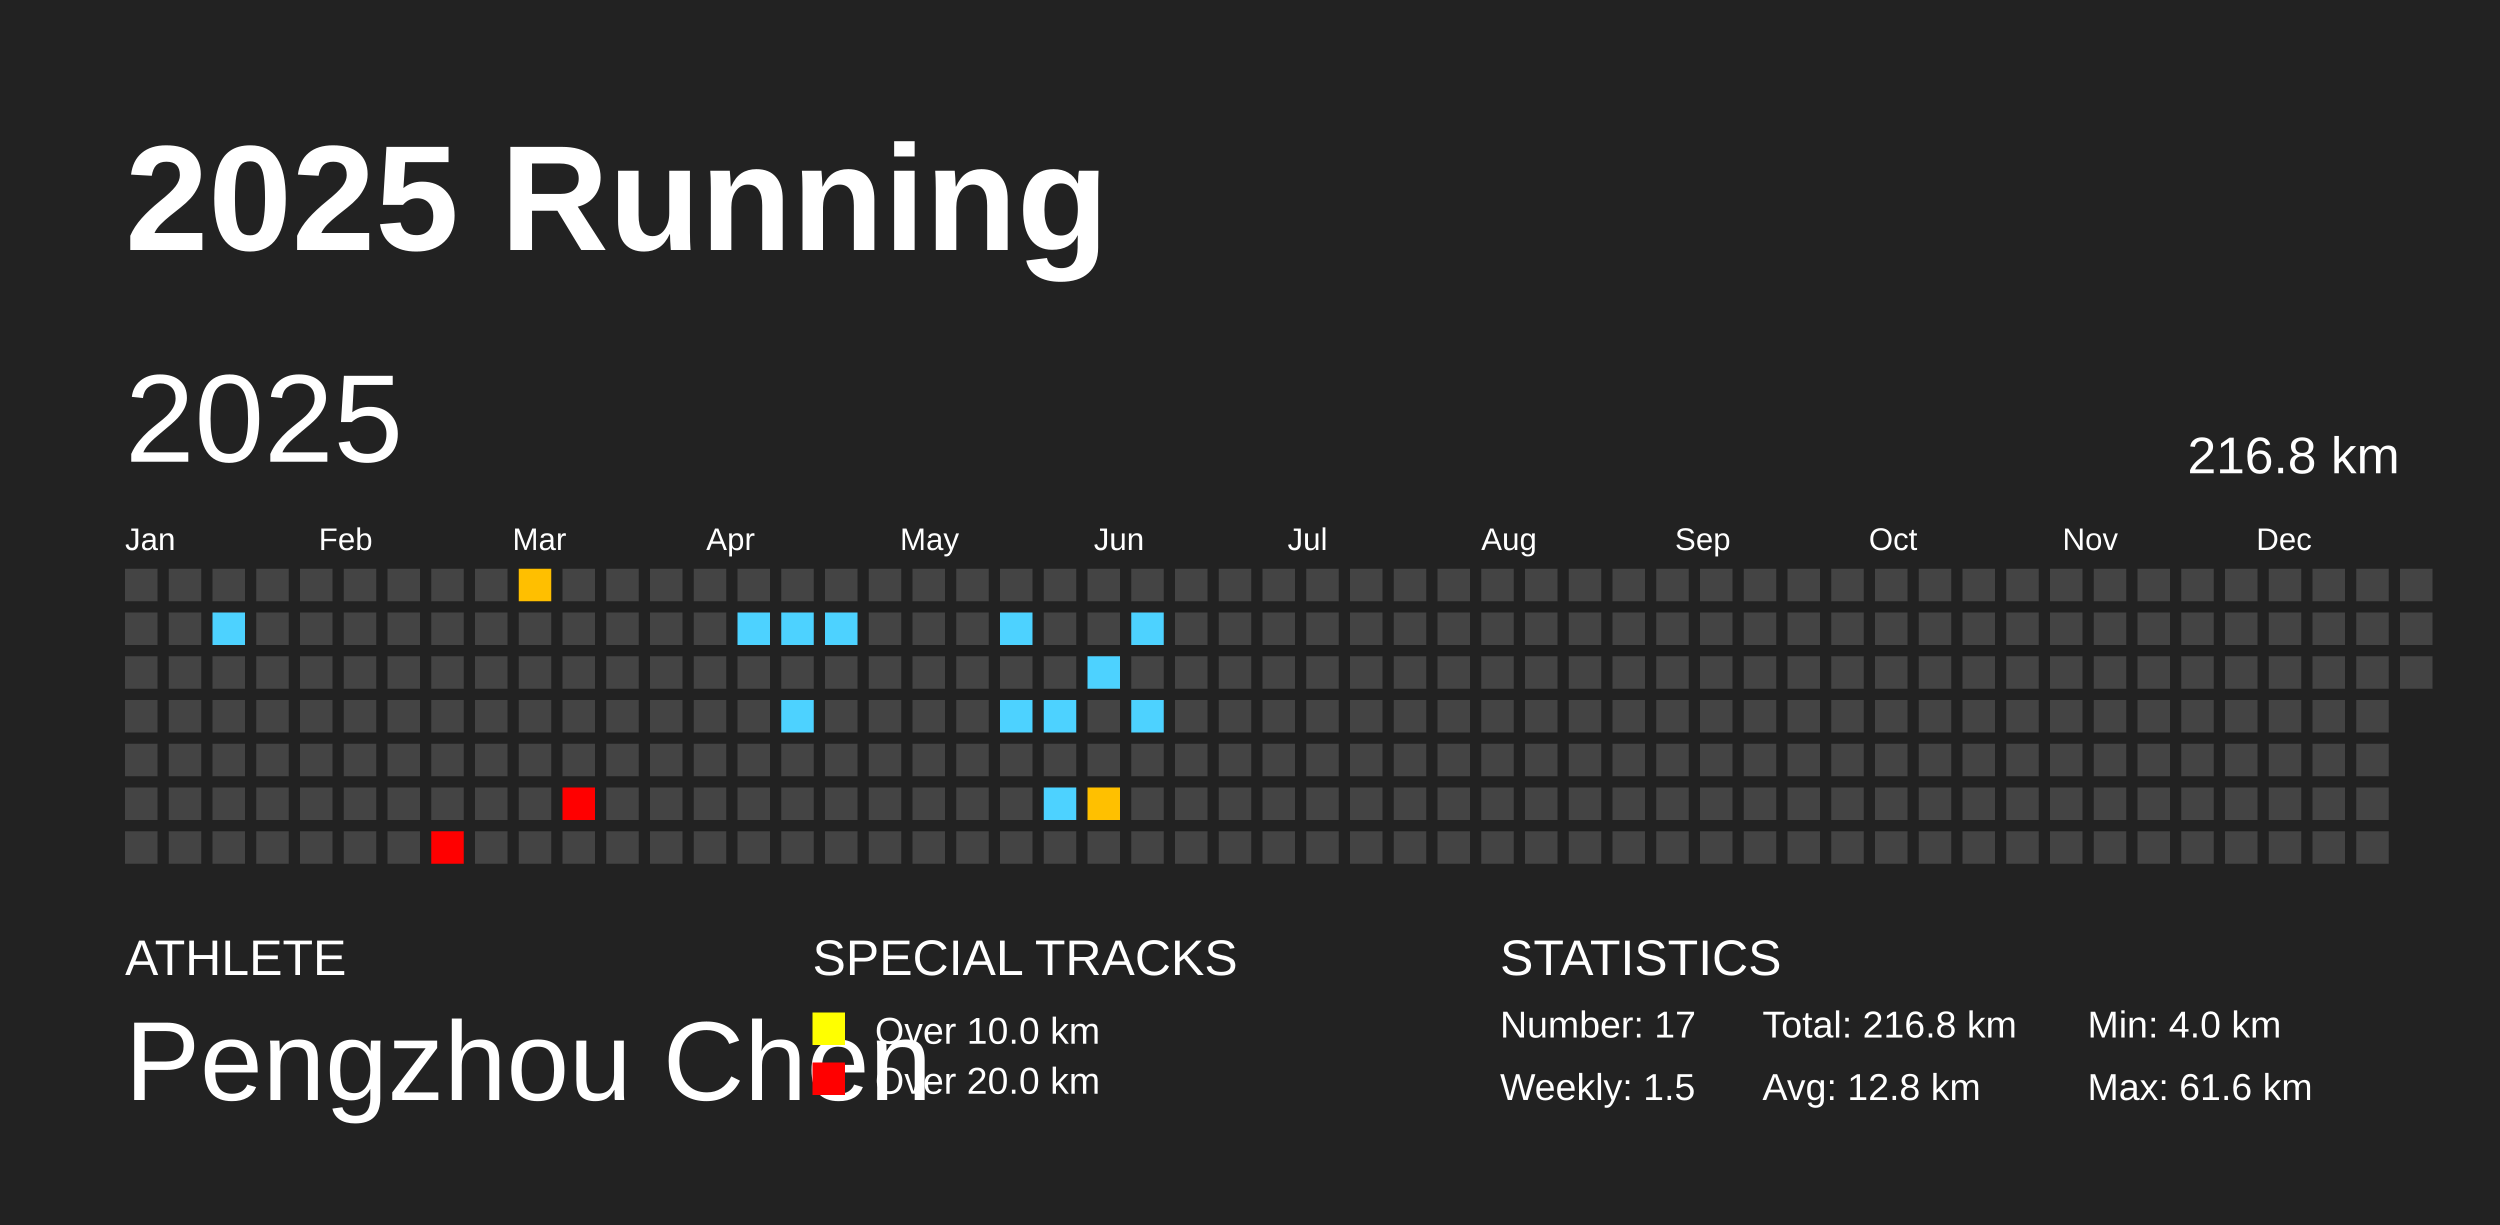
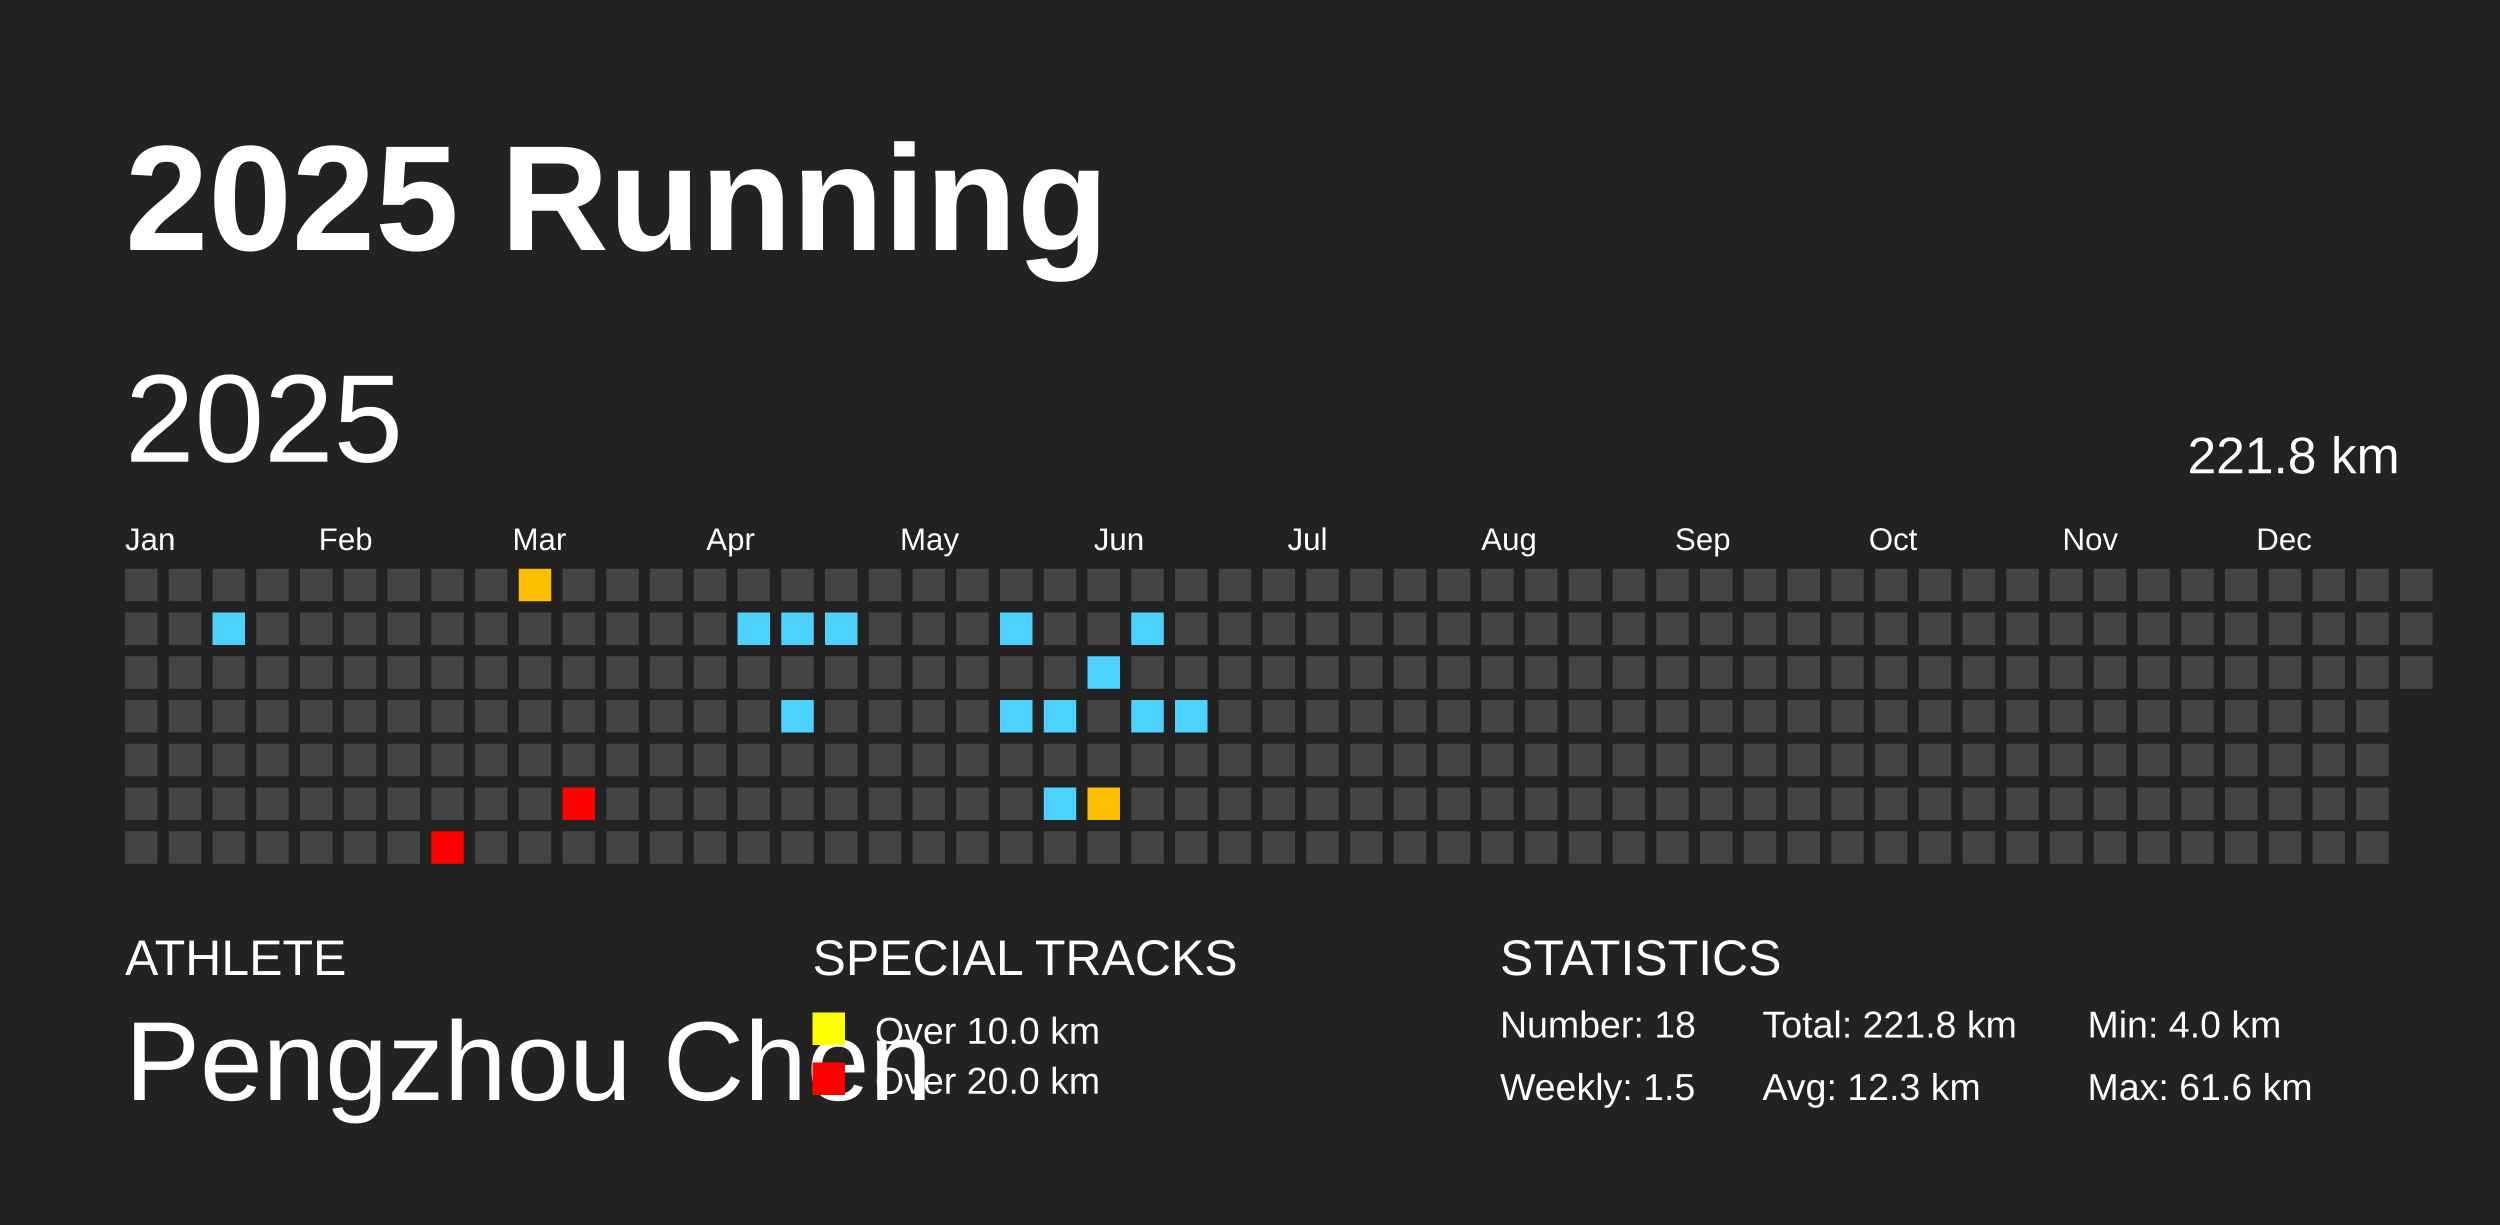
<svg xmlns="http://www.w3.org/2000/svg" baseProfile="full" height="98mm" version="1.1" viewBox="0,0,200,98" width="200mm">
  <defs />
  <rect fill="#222222" height="98" width="200" x="0" y="0" />
  <text fill="#FFFFFF" style="font-size:12px; font-family:Arial; font-weight:bold;" x="10" y="20">2025 Running</text>
  <text fill="#FFFFFF" style="font-size:4px; font-family:Arial" x="10" y="78">ATHLETE</text>
  <text fill="#FFFFFF" style="font-size:9px; font-family:Arial" x="10" y="88">Pengzhou Chen</text>
  <text fill="#FFFFFF" style="font-size:4px; font-family:Arial" x="65" y="78">SPECIAL TRACKS</text>
  <rect fill="yellow" height="2.6" width="2.6" x="65" y="81" />
  <text fill="#FFFFFF" style="font-size:3px; font-family:Arial" x="70" y="83.5">Over 10.0 km</text>
  <rect fill="red" height="2.6" width="2.6" x="65" y="85" />
  <text fill="#FFFFFF" style="font-size:3px; font-family:Arial" x="70" y="87.5">Over 20.0 km</text>
  <text fill="#FFFFFF" style="font-size:4px; font-family:Arial" x="120" y="78">STATISTICS</text>
-   <text fill="#FFFFFF" style="font-size:3px; font-family:Arial" x="120" y="83">Number: 17</text>
+   <text fill="#FFFFFF" style="font-size:3px; font-family:Arial" x="120" y="83">Number: 18</text>
  <text fill="#FFFFFF" style="font-size:3px; font-family:Arial" x="120" y="88">Weekly: 1.5</text>
-   <text fill="#FFFFFF" style="font-size:3px; font-family:Arial" x="141" y="83">Total: 216.8 km</text>
-   <text fill="#FFFFFF" style="font-size:3px; font-family:Arial" x="141" y="88">Avg: 12.8 km</text>
+   <text fill="#FFFFFF" style="font-size:3px; font-family:Arial" x="141" y="83">Total: 221.8 km</text>
+   <text fill="#FFFFFF" style="font-size:3px; font-family:Arial" x="141" y="88">Avg: 12.3 km</text>
  <text fill="#FFFFFF" style="font-size:3px; font-family:Arial" x="167" y="83">Min: 4.0 km</text>
  <text fill="#FFFFFF" style="font-size:3px; font-family:Arial" x="167" y="88">Max: 61.6 km</text>
  <text dominant-baseline="hanging" fill="#FFFFFF" style="font-size:10.0px; font-family:Arial;" x="10" y="30">2025</text>
-   <text dominant-baseline="hanging" fill="#FFFFFF" style="font-size:4.125px; font-family:Arial;" x="175" y="35">216.8 km</text>
+   <text dominant-baseline="hanging" fill="#FFFFFF" style="font-size:4.125px; font-family:Arial;" x="175" y="35">221.8 km</text>
  <text fill="#FFFFFF" style="font-size:2.5px; font-family:Arial" x="10.0" y="44">Jan</text>
  <text fill="#FFFFFF" style="font-size:2.5px; font-family:Arial" x="25.5" y="44">Feb</text>
  <text fill="#FFFFFF" style="font-size:2.5px; font-family:Arial" x="41.0" y="44">Mar</text>
  <text fill="#FFFFFF" style="font-size:2.5px; font-family:Arial" x="56.5" y="44">Apr</text>
  <text fill="#FFFFFF" style="font-size:2.5px; font-family:Arial" x="72.0" y="44">May</text>
  <text fill="#FFFFFF" style="font-size:2.5px; font-family:Arial" x="87.5" y="44">Jun</text>
  <text fill="#FFFFFF" style="font-size:2.5px; font-family:Arial" x="103.0" y="44">Jul</text>
  <text fill="#FFFFFF" style="font-size:2.5px; font-family:Arial" x="118.5" y="44">Aug</text>
  <text fill="#FFFFFF" style="font-size:2.5px; font-family:Arial" x="134.0" y="44">Sep</text>
  <text fill="#FFFFFF" style="font-size:2.5px; font-family:Arial" x="149.5" y="44">Oct</text>
  <text fill="#FFFFFF" style="font-size:2.5px; font-family:Arial" x="165.0" y="44">Nov</text>
  <text fill="#FFFFFF" style="font-size:2.5px; font-family:Arial" x="180.5" y="44">Dec</text>
  <rect fill="#444444" height="2.6" width="2.6" x="10.0" y="45.5" />
  <rect fill="#444444" height="2.6" width="2.6" x="10.0" y="49.0" />
  <rect fill="#444444" height="2.6" width="2.6" x="10.0" y="52.5" />
  <rect fill="#444444" height="2.6" width="2.6" x="10.0" y="56.0" />
  <rect fill="#444444" height="2.6" width="2.6" x="10.0" y="59.5" />
  <rect fill="#444444" height="2.6" width="2.6" x="10.0" y="63.0" />
  <rect fill="#444444" height="2.6" width="2.6" x="10.0" y="66.5" />
  <rect fill="#444444" height="2.6" width="2.6" x="13.5" y="45.5" />
  <rect fill="#444444" height="2.6" width="2.6" x="13.5" y="49.0" />
  <rect fill="#444444" height="2.6" width="2.6" x="13.5" y="52.5" />
  <rect fill="#444444" height="2.6" width="2.6" x="13.5" y="56.0" />
  <rect fill="#444444" height="2.6" width="2.6" x="13.5" y="59.5" />
  <rect fill="#444444" height="2.6" width="2.6" x="13.5" y="63.0" />
  <rect fill="#444444" height="2.6" width="2.6" x="13.5" y="66.5" />
  <rect fill="#444444" height="2.6" width="2.6" x="17.0" y="45.5" />
  <rect fill="#4dd2ff" height="2.6" width="2.6" x="17.0" y="49.0" />
  <rect fill="#444444" height="2.6" width="2.6" x="17.0" y="52.5" />
  <rect fill="#444444" height="2.6" width="2.6" x="17.0" y="56.0" />
  <rect fill="#444444" height="2.6" width="2.6" x="17.0" y="59.5" />
  <rect fill="#444444" height="2.6" width="2.6" x="17.0" y="63.0" />
  <rect fill="#444444" height="2.6" width="2.6" x="17.0" y="66.5" />
  <rect fill="#444444" height="2.6" width="2.6" x="20.5" y="45.5" />
  <rect fill="#444444" height="2.6" width="2.6" x="20.5" y="49.0" />
  <rect fill="#444444" height="2.6" width="2.6" x="20.5" y="52.5" />
  <rect fill="#444444" height="2.6" width="2.6" x="20.5" y="56.0" />
  <rect fill="#444444" height="2.6" width="2.6" x="20.5" y="59.5" />
  <rect fill="#444444" height="2.6" width="2.6" x="20.5" y="63.0" />
  <rect fill="#444444" height="2.6" width="2.6" x="20.5" y="66.5" />
  <rect fill="#444444" height="2.6" width="2.6" x="24.0" y="45.5" />
  <rect fill="#444444" height="2.6" width="2.6" x="24.0" y="49.0" />
  <rect fill="#444444" height="2.6" width="2.6" x="24.0" y="52.5" />
  <rect fill="#444444" height="2.6" width="2.6" x="24.0" y="56.0" />
  <rect fill="#444444" height="2.6" width="2.6" x="24.0" y="59.5" />
  <rect fill="#444444" height="2.6" width="2.6" x="24.0" y="63.0" />
  <rect fill="#444444" height="2.6" width="2.6" x="24.0" y="66.5" />
  <rect fill="#444444" height="2.6" width="2.6" x="27.5" y="45.5" />
  <rect fill="#444444" height="2.6" width="2.6" x="27.5" y="49.0" />
  <rect fill="#444444" height="2.6" width="2.6" x="27.5" y="52.5" />
  <rect fill="#444444" height="2.6" width="2.6" x="27.5" y="56.0" />
  <rect fill="#444444" height="2.6" width="2.6" x="27.5" y="59.5" />
  <rect fill="#444444" height="2.6" width="2.6" x="27.5" y="63.0" />
  <rect fill="#444444" height="2.6" width="2.6" x="27.5" y="66.5" />
  <rect fill="#444444" height="2.6" width="2.6" x="31.0" y="45.5" />
  <rect fill="#444444" height="2.6" width="2.6" x="31.0" y="49.0" />
  <rect fill="#444444" height="2.6" width="2.6" x="31.0" y="52.5" />
  <rect fill="#444444" height="2.6" width="2.6" x="31.0" y="56.0" />
  <rect fill="#444444" height="2.6" width="2.6" x="31.0" y="59.5" />
  <rect fill="#444444" height="2.6" width="2.6" x="31.0" y="63.0" />
  <rect fill="#444444" height="2.6" width="2.6" x="31.0" y="66.5" />
  <rect fill="#444444" height="2.6" width="2.6" x="34.5" y="45.5" />
  <rect fill="#444444" height="2.6" width="2.6" x="34.5" y="49.0" />
  <rect fill="#444444" height="2.6" width="2.6" x="34.5" y="52.5" />
  <rect fill="#444444" height="2.6" width="2.6" x="34.5" y="56.0" />
  <rect fill="#444444" height="2.6" width="2.6" x="34.5" y="59.5" />
  <rect fill="#444444" height="2.6" width="2.6" x="34.5" y="63.0" />
  <rect fill="red" height="2.6" width="2.6" x="34.5" y="66.5" />
  <rect fill="#444444" height="2.6" width="2.6" x="38.0" y="45.5" />
  <rect fill="#444444" height="2.6" width="2.6" x="38.0" y="49.0" />
  <rect fill="#444444" height="2.6" width="2.6" x="38.0" y="52.5" />
  <rect fill="#444444" height="2.6" width="2.6" x="38.0" y="56.0" />
  <rect fill="#444444" height="2.6" width="2.6" x="38.0" y="59.5" />
  <rect fill="#444444" height="2.6" width="2.6" x="38.0" y="63.0" />
  <rect fill="#444444" height="2.6" width="2.6" x="38.0" y="66.5" />
  <rect fill="#ffbf00" height="2.6" width="2.6" x="41.5" y="45.5" />
  <rect fill="#444444" height="2.6" width="2.6" x="41.5" y="49.0" />
  <rect fill="#444444" height="2.6" width="2.6" x="41.5" y="52.5" />
  <rect fill="#444444" height="2.6" width="2.6" x="41.5" y="56.0" />
  <rect fill="#444444" height="2.6" width="2.6" x="41.5" y="59.5" />
  <rect fill="#444444" height="2.6" width="2.6" x="41.5" y="63.0" />
  <rect fill="#444444" height="2.6" width="2.6" x="41.5" y="66.5" />
  <rect fill="#444444" height="2.6" width="2.6" x="45.0" y="45.5" />
  <rect fill="#444444" height="2.6" width="2.6" x="45.0" y="49.0" />
  <rect fill="#444444" height="2.6" width="2.6" x="45.0" y="52.5" />
  <rect fill="#444444" height="2.6" width="2.6" x="45.0" y="56.0" />
  <rect fill="#444444" height="2.6" width="2.6" x="45.0" y="59.5" />
  <rect fill="red" height="2.6" width="2.6" x="45.0" y="63.0" />
  <rect fill="#444444" height="2.6" width="2.6" x="45.0" y="66.5" />
  <rect fill="#444444" height="2.6" width="2.6" x="48.5" y="45.5" />
  <rect fill="#444444" height="2.6" width="2.6" x="48.5" y="49.0" />
  <rect fill="#444444" height="2.6" width="2.6" x="48.5" y="52.5" />
  <rect fill="#444444" height="2.6" width="2.6" x="48.5" y="56.0" />
  <rect fill="#444444" height="2.6" width="2.6" x="48.5" y="59.5" />
  <rect fill="#444444" height="2.6" width="2.6" x="48.5" y="63.0" />
  <rect fill="#444444" height="2.6" width="2.6" x="48.5" y="66.5" />
  <rect fill="#444444" height="2.6" width="2.6" x="52.0" y="45.5" />
  <rect fill="#444444" height="2.6" width="2.6" x="52.0" y="49.0" />
  <rect fill="#444444" height="2.6" width="2.6" x="52.0" y="52.5" />
  <rect fill="#444444" height="2.6" width="2.6" x="52.0" y="56.0" />
  <rect fill="#444444" height="2.6" width="2.6" x="52.0" y="59.5" />
  <rect fill="#444444" height="2.6" width="2.6" x="52.0" y="63.0" />
  <rect fill="#444444" height="2.6" width="2.6" x="52.0" y="66.5" />
  <rect fill="#444444" height="2.6" width="2.6" x="55.5" y="45.5" />
  <rect fill="#444444" height="2.6" width="2.6" x="55.5" y="49.0" />
  <rect fill="#444444" height="2.6" width="2.6" x="55.5" y="52.5" />
  <rect fill="#444444" height="2.6" width="2.6" x="55.5" y="56.0" />
  <rect fill="#444444" height="2.6" width="2.6" x="55.5" y="59.5" />
  <rect fill="#444444" height="2.6" width="2.6" x="55.5" y="63.0" />
  <rect fill="#444444" height="2.6" width="2.6" x="55.5" y="66.5" />
  <rect fill="#444444" height="2.6" width="2.6" x="59.0" y="45.5" />
  <rect fill="#4dd2ff" height="2.6" width="2.6" x="59.0" y="49.0" />
  <rect fill="#444444" height="2.6" width="2.6" x="59.0" y="52.5" />
  <rect fill="#444444" height="2.6" width="2.6" x="59.0" y="56.0" />
  <rect fill="#444444" height="2.6" width="2.6" x="59.0" y="59.5" />
  <rect fill="#444444" height="2.6" width="2.6" x="59.0" y="63.0" />
  <rect fill="#444444" height="2.6" width="2.6" x="59.0" y="66.5" />
  <rect fill="#444444" height="2.6" width="2.6" x="62.5" y="45.5" />
  <rect fill="#4dd2ff" height="2.6" width="2.6" x="62.5" y="49.0" />
  <rect fill="#444444" height="2.6" width="2.6" x="62.5" y="52.5" />
  <rect fill="#4dd2ff" height="2.6" width="2.6" x="62.5" y="56.0" />
  <rect fill="#444444" height="2.6" width="2.6" x="62.5" y="59.5" />
  <rect fill="#444444" height="2.6" width="2.6" x="62.5" y="63.0" />
  <rect fill="#444444" height="2.6" width="2.6" x="62.5" y="66.5" />
  <rect fill="#444444" height="2.6" width="2.6" x="66.0" y="45.5" />
  <rect fill="#4dd2ff" height="2.6" width="2.6" x="66.0" y="49.0" />
  <rect fill="#444444" height="2.6" width="2.6" x="66.0" y="52.5" />
  <rect fill="#444444" height="2.6" width="2.6" x="66.0" y="56.0" />
  <rect fill="#444444" height="2.6" width="2.6" x="66.0" y="59.5" />
  <rect fill="#444444" height="2.6" width="2.6" x="66.0" y="63.0" />
  <rect fill="#444444" height="2.6" width="2.6" x="66.0" y="66.5" />
  <rect fill="#444444" height="2.6" width="2.6" x="69.5" y="45.5" />
  <rect fill="#444444" height="2.6" width="2.6" x="69.5" y="49.0" />
  <rect fill="#444444" height="2.6" width="2.6" x="69.5" y="52.5" />
  <rect fill="#444444" height="2.6" width="2.6" x="69.5" y="56.0" />
  <rect fill="#444444" height="2.6" width="2.6" x="69.5" y="59.5" />
  <rect fill="#444444" height="2.6" width="2.6" x="69.5" y="63.0" />
  <rect fill="#444444" height="2.6" width="2.6" x="69.5" y="66.5" />
  <rect fill="#444444" height="2.6" width="2.6" x="73.0" y="45.5" />
  <rect fill="#444444" height="2.6" width="2.6" x="73.0" y="49.0" />
  <rect fill="#444444" height="2.6" width="2.6" x="73.0" y="52.5" />
  <rect fill="#444444" height="2.6" width="2.6" x="73.0" y="56.0" />
  <rect fill="#444444" height="2.6" width="2.6" x="73.0" y="59.5" />
  <rect fill="#444444" height="2.6" width="2.6" x="73.0" y="63.0" />
  <rect fill="#444444" height="2.6" width="2.6" x="73.0" y="66.5" />
  <rect fill="#444444" height="2.6" width="2.6" x="76.5" y="45.5" />
  <rect fill="#444444" height="2.6" width="2.6" x="76.5" y="49.0" />
  <rect fill="#444444" height="2.6" width="2.6" x="76.5" y="52.5" />
  <rect fill="#444444" height="2.6" width="2.6" x="76.5" y="56.0" />
  <rect fill="#444444" height="2.6" width="2.6" x="76.5" y="59.5" />
  <rect fill="#444444" height="2.6" width="2.6" x="76.5" y="63.0" />
  <rect fill="#444444" height="2.6" width="2.6" x="76.5" y="66.5" />
  <rect fill="#444444" height="2.6" width="2.6" x="80.0" y="45.5" />
  <rect fill="#4dd2ff" height="2.6" width="2.6" x="80.0" y="49.0" />
  <rect fill="#444444" height="2.6" width="2.6" x="80.0" y="52.5" />
  <rect fill="#4dd2ff" height="2.6" width="2.6" x="80.0" y="56.0" />
  <rect fill="#444444" height="2.6" width="2.6" x="80.0" y="59.5" />
  <rect fill="#444444" height="2.6" width="2.6" x="80.0" y="63.0" />
  <rect fill="#444444" height="2.6" width="2.6" x="80.0" y="66.5" />
  <rect fill="#444444" height="2.6" width="2.6" x="83.5" y="45.5" />
  <rect fill="#444444" height="2.6" width="2.6" x="83.5" y="49.0" />
  <rect fill="#444444" height="2.6" width="2.6" x="83.5" y="52.5" />
  <rect fill="#4dd2ff" height="2.6" width="2.6" x="83.5" y="56.0" />
  <rect fill="#444444" height="2.6" width="2.6" x="83.5" y="59.5" />
  <rect fill="#4dd2ff" height="2.6" width="2.6" x="83.5" y="63.0" />
  <rect fill="#444444" height="2.6" width="2.6" x="83.5" y="66.5" />
  <rect fill="#444444" height="2.6" width="2.6" x="87.0" y="45.5" />
  <rect fill="#444444" height="2.6" width="2.6" x="87.0" y="49.0" />
  <rect fill="#4dd2ff" height="2.6" width="2.6" x="87.0" y="52.5" />
  <rect fill="#444444" height="2.6" width="2.6" x="87.0" y="56.0" />
  <rect fill="#444444" height="2.6" width="2.6" x="87.0" y="59.5" />
  <rect fill="#ffc000" height="2.6" width="2.6" x="87.0" y="63.0" />
  <rect fill="#444444" height="2.6" width="2.6" x="87.0" y="66.5" />
  <rect fill="#444444" height="2.6" width="2.6" x="90.5" y="45.5" />
  <rect fill="#4dd2ff" height="2.6" width="2.6" x="90.5" y="49.0" />
  <rect fill="#444444" height="2.6" width="2.6" x="90.5" y="52.5" />
  <rect fill="#4dd2ff" height="2.6" width="2.6" x="90.5" y="56.0" />
  <rect fill="#444444" height="2.6" width="2.6" x="90.5" y="59.5" />
  <rect fill="#444444" height="2.6" width="2.6" x="90.5" y="63.0" />
  <rect fill="#444444" height="2.6" width="2.6" x="90.5" y="66.5" />
  <rect fill="#444444" height="2.6" width="2.6" x="94.0" y="45.5" />
  <rect fill="#444444" height="2.6" width="2.6" x="94.0" y="49.0" />
  <rect fill="#444444" height="2.6" width="2.6" x="94.0" y="52.5" />
-   <rect fill="#444444" height="2.6" width="2.6" x="94.0" y="56.0" />
+   <rect fill="#4dd2ff" height="2.6" width="2.6" x="94.0" y="56.0" />
  <rect fill="#444444" height="2.6" width="2.6" x="94.0" y="59.5" />
  <rect fill="#444444" height="2.6" width="2.6" x="94.0" y="63.0" />
  <rect fill="#444444" height="2.6" width="2.6" x="94.0" y="66.5" />
  <rect fill="#444444" height="2.6" width="2.6" x="97.5" y="45.5" />
  <rect fill="#444444" height="2.6" width="2.6" x="97.5" y="49.0" />
  <rect fill="#444444" height="2.6" width="2.6" x="97.5" y="52.5" />
  <rect fill="#444444" height="2.6" width="2.6" x="97.5" y="56.0" />
  <rect fill="#444444" height="2.6" width="2.6" x="97.5" y="59.5" />
  <rect fill="#444444" height="2.6" width="2.6" x="97.5" y="63.0" />
  <rect fill="#444444" height="2.6" width="2.6" x="97.5" y="66.5" />
  <rect fill="#444444" height="2.6" width="2.6" x="101.0" y="45.5" />
  <rect fill="#444444" height="2.6" width="2.6" x="101.0" y="49.0" />
  <rect fill="#444444" height="2.6" width="2.6" x="101.0" y="52.5" />
  <rect fill="#444444" height="2.6" width="2.6" x="101.0" y="56.0" />
  <rect fill="#444444" height="2.6" width="2.6" x="101.0" y="59.5" />
  <rect fill="#444444" height="2.6" width="2.6" x="101.0" y="63.0" />
  <rect fill="#444444" height="2.6" width="2.6" x="101.0" y="66.5" />
  <rect fill="#444444" height="2.6" width="2.6" x="104.5" y="45.5" />
  <rect fill="#444444" height="2.6" width="2.6" x="104.5" y="49.0" />
  <rect fill="#444444" height="2.6" width="2.6" x="104.5" y="52.5" />
  <rect fill="#444444" height="2.6" width="2.6" x="104.5" y="56.0" />
  <rect fill="#444444" height="2.6" width="2.6" x="104.5" y="59.5" />
  <rect fill="#444444" height="2.6" width="2.6" x="104.5" y="63.0" />
  <rect fill="#444444" height="2.6" width="2.6" x="104.5" y="66.5" />
  <rect fill="#444444" height="2.6" width="2.6" x="108.0" y="45.5" />
  <rect fill="#444444" height="2.6" width="2.6" x="108.0" y="49.0" />
  <rect fill="#444444" height="2.6" width="2.6" x="108.0" y="52.5" />
  <rect fill="#444444" height="2.6" width="2.6" x="108.0" y="56.0" />
  <rect fill="#444444" height="2.6" width="2.6" x="108.0" y="59.5" />
  <rect fill="#444444" height="2.6" width="2.6" x="108.0" y="63.0" />
  <rect fill="#444444" height="2.6" width="2.6" x="108.0" y="66.5" />
  <rect fill="#444444" height="2.6" width="2.6" x="111.5" y="45.5" />
  <rect fill="#444444" height="2.6" width="2.6" x="111.5" y="49.0" />
  <rect fill="#444444" height="2.6" width="2.6" x="111.5" y="52.5" />
  <rect fill="#444444" height="2.6" width="2.6" x="111.5" y="56.0" />
  <rect fill="#444444" height="2.6" width="2.6" x="111.5" y="59.5" />
  <rect fill="#444444" height="2.6" width="2.6" x="111.5" y="63.0" />
  <rect fill="#444444" height="2.6" width="2.6" x="111.5" y="66.5" />
  <rect fill="#444444" height="2.6" width="2.6" x="115.0" y="45.5" />
  <rect fill="#444444" height="2.6" width="2.6" x="115.0" y="49.0" />
  <rect fill="#444444" height="2.6" width="2.6" x="115.0" y="52.5" />
  <rect fill="#444444" height="2.6" width="2.6" x="115.0" y="56.0" />
  <rect fill="#444444" height="2.6" width="2.6" x="115.0" y="59.5" />
  <rect fill="#444444" height="2.6" width="2.6" x="115.0" y="63.0" />
  <rect fill="#444444" height="2.6" width="2.6" x="115.0" y="66.5" />
  <rect fill="#444444" height="2.6" width="2.6" x="118.5" y="45.5" />
  <rect fill="#444444" height="2.6" width="2.6" x="118.5" y="49.0" />
  <rect fill="#444444" height="2.6" width="2.6" x="118.5" y="52.5" />
  <rect fill="#444444" height="2.6" width="2.6" x="118.5" y="56.0" />
  <rect fill="#444444" height="2.6" width="2.6" x="118.5" y="59.5" />
  <rect fill="#444444" height="2.6" width="2.6" x="118.5" y="63.0" />
  <rect fill="#444444" height="2.6" width="2.6" x="118.5" y="66.5" />
  <rect fill="#444444" height="2.6" width="2.6" x="122.0" y="45.5" />
  <rect fill="#444444" height="2.6" width="2.6" x="122.0" y="49.0" />
  <rect fill="#444444" height="2.6" width="2.6" x="122.0" y="52.5" />
  <rect fill="#444444" height="2.6" width="2.6" x="122.0" y="56.0" />
  <rect fill="#444444" height="2.6" width="2.6" x="122.0" y="59.5" />
  <rect fill="#444444" height="2.6" width="2.6" x="122.0" y="63.0" />
  <rect fill="#444444" height="2.6" width="2.6" x="122.0" y="66.5" />
  <rect fill="#444444" height="2.6" width="2.6" x="125.5" y="45.5" />
  <rect fill="#444444" height="2.6" width="2.6" x="125.5" y="49.0" />
  <rect fill="#444444" height="2.6" width="2.6" x="125.5" y="52.5" />
  <rect fill="#444444" height="2.6" width="2.6" x="125.5" y="56.0" />
  <rect fill="#444444" height="2.6" width="2.6" x="125.5" y="59.5" />
  <rect fill="#444444" height="2.6" width="2.6" x="125.5" y="63.0" />
  <rect fill="#444444" height="2.6" width="2.6" x="125.5" y="66.5" />
  <rect fill="#444444" height="2.6" width="2.6" x="129.0" y="45.5" />
  <rect fill="#444444" height="2.6" width="2.6" x="129.0" y="49.0" />
  <rect fill="#444444" height="2.6" width="2.6" x="129.0" y="52.5" />
  <rect fill="#444444" height="2.6" width="2.6" x="129.0" y="56.0" />
  <rect fill="#444444" height="2.6" width="2.6" x="129.0" y="59.5" />
  <rect fill="#444444" height="2.6" width="2.6" x="129.0" y="63.0" />
  <rect fill="#444444" height="2.6" width="2.6" x="129.0" y="66.5" />
  <rect fill="#444444" height="2.6" width="2.6" x="132.5" y="45.5" />
  <rect fill="#444444" height="2.6" width="2.6" x="132.5" y="49.0" />
  <rect fill="#444444" height="2.6" width="2.6" x="132.5" y="52.5" />
  <rect fill="#444444" height="2.6" width="2.6" x="132.5" y="56.0" />
  <rect fill="#444444" height="2.6" width="2.6" x="132.5" y="59.5" />
  <rect fill="#444444" height="2.6" width="2.6" x="132.5" y="63.0" />
  <rect fill="#444444" height="2.6" width="2.6" x="132.5" y="66.5" />
  <rect fill="#444444" height="2.6" width="2.6" x="136.0" y="45.5" />
  <rect fill="#444444" height="2.6" width="2.6" x="136.0" y="49.0" />
  <rect fill="#444444" height="2.6" width="2.6" x="136.0" y="52.5" />
  <rect fill="#444444" height="2.6" width="2.6" x="136.0" y="56.0" />
  <rect fill="#444444" height="2.6" width="2.6" x="136.0" y="59.5" />
  <rect fill="#444444" height="2.6" width="2.6" x="136.0" y="63.0" />
  <rect fill="#444444" height="2.6" width="2.6" x="136.0" y="66.5" />
  <rect fill="#444444" height="2.6" width="2.6" x="139.5" y="45.5" />
  <rect fill="#444444" height="2.6" width="2.6" x="139.5" y="49.0" />
  <rect fill="#444444" height="2.6" width="2.6" x="139.5" y="52.5" />
  <rect fill="#444444" height="2.6" width="2.6" x="139.5" y="56.0" />
  <rect fill="#444444" height="2.6" width="2.6" x="139.5" y="59.5" />
  <rect fill="#444444" height="2.6" width="2.6" x="139.5" y="63.0" />
  <rect fill="#444444" height="2.6" width="2.6" x="139.5" y="66.5" />
  <rect fill="#444444" height="2.6" width="2.6" x="143.0" y="45.5" />
  <rect fill="#444444" height="2.6" width="2.6" x="143.0" y="49.0" />
  <rect fill="#444444" height="2.6" width="2.6" x="143.0" y="52.5" />
  <rect fill="#444444" height="2.6" width="2.6" x="143.0" y="56.0" />
  <rect fill="#444444" height="2.6" width="2.6" x="143.0" y="59.5" />
  <rect fill="#444444" height="2.6" width="2.6" x="143.0" y="63.0" />
  <rect fill="#444444" height="2.6" width="2.6" x="143.0" y="66.5" />
  <rect fill="#444444" height="2.6" width="2.6" x="146.5" y="45.5" />
  <rect fill="#444444" height="2.6" width="2.6" x="146.5" y="49.0" />
  <rect fill="#444444" height="2.6" width="2.6" x="146.5" y="52.5" />
  <rect fill="#444444" height="2.6" width="2.6" x="146.5" y="56.0" />
  <rect fill="#444444" height="2.6" width="2.6" x="146.5" y="59.5" />
  <rect fill="#444444" height="2.6" width="2.6" x="146.5" y="63.0" />
  <rect fill="#444444" height="2.6" width="2.6" x="146.5" y="66.5" />
  <rect fill="#444444" height="2.6" width="2.6" x="150.0" y="45.5" />
  <rect fill="#444444" height="2.6" width="2.6" x="150.0" y="49.0" />
  <rect fill="#444444" height="2.6" width="2.6" x="150.0" y="52.5" />
  <rect fill="#444444" height="2.6" width="2.6" x="150.0" y="56.0" />
  <rect fill="#444444" height="2.6" width="2.6" x="150.0" y="59.5" />
  <rect fill="#444444" height="2.6" width="2.6" x="150.0" y="63.0" />
  <rect fill="#444444" height="2.6" width="2.6" x="150.0" y="66.5" />
  <rect fill="#444444" height="2.6" width="2.6" x="153.5" y="45.5" />
  <rect fill="#444444" height="2.6" width="2.6" x="153.5" y="49.0" />
  <rect fill="#444444" height="2.6" width="2.6" x="153.5" y="52.5" />
  <rect fill="#444444" height="2.6" width="2.6" x="153.5" y="56.0" />
  <rect fill="#444444" height="2.6" width="2.6" x="153.5" y="59.5" />
  <rect fill="#444444" height="2.6" width="2.6" x="153.5" y="63.0" />
  <rect fill="#444444" height="2.6" width="2.6" x="153.5" y="66.5" />
  <rect fill="#444444" height="2.6" width="2.6" x="157.0" y="45.5" />
  <rect fill="#444444" height="2.6" width="2.6" x="157.0" y="49.0" />
  <rect fill="#444444" height="2.6" width="2.6" x="157.0" y="52.5" />
  <rect fill="#444444" height="2.6" width="2.6" x="157.0" y="56.0" />
  <rect fill="#444444" height="2.6" width="2.6" x="157.0" y="59.5" />
  <rect fill="#444444" height="2.6" width="2.6" x="157.0" y="63.0" />
  <rect fill="#444444" height="2.6" width="2.6" x="157.0" y="66.5" />
  <rect fill="#444444" height="2.6" width="2.6" x="160.5" y="45.5" />
  <rect fill="#444444" height="2.6" width="2.6" x="160.5" y="49.0" />
  <rect fill="#444444" height="2.6" width="2.6" x="160.5" y="52.5" />
  <rect fill="#444444" height="2.6" width="2.6" x="160.5" y="56.0" />
  <rect fill="#444444" height="2.6" width="2.6" x="160.5" y="59.5" />
  <rect fill="#444444" height="2.6" width="2.6" x="160.5" y="63.0" />
  <rect fill="#444444" height="2.6" width="2.6" x="160.5" y="66.5" />
  <rect fill="#444444" height="2.6" width="2.6" x="164.0" y="45.5" />
  <rect fill="#444444" height="2.6" width="2.6" x="164.0" y="49.0" />
  <rect fill="#444444" height="2.6" width="2.6" x="164.0" y="52.5" />
  <rect fill="#444444" height="2.6" width="2.6" x="164.0" y="56.0" />
  <rect fill="#444444" height="2.6" width="2.6" x="164.0" y="59.5" />
  <rect fill="#444444" height="2.6" width="2.6" x="164.0" y="63.0" />
  <rect fill="#444444" height="2.6" width="2.6" x="164.0" y="66.5" />
  <rect fill="#444444" height="2.6" width="2.6" x="167.5" y="45.5" />
  <rect fill="#444444" height="2.6" width="2.6" x="167.5" y="49.0" />
  <rect fill="#444444" height="2.6" width="2.6" x="167.5" y="52.5" />
  <rect fill="#444444" height="2.6" width="2.6" x="167.5" y="56.0" />
  <rect fill="#444444" height="2.6" width="2.6" x="167.5" y="59.5" />
  <rect fill="#444444" height="2.6" width="2.6" x="167.5" y="63.0" />
  <rect fill="#444444" height="2.6" width="2.6" x="167.5" y="66.5" />
  <rect fill="#444444" height="2.6" width="2.6" x="171.0" y="45.5" />
  <rect fill="#444444" height="2.6" width="2.6" x="171.0" y="49.0" />
  <rect fill="#444444" height="2.6" width="2.6" x="171.0" y="52.5" />
  <rect fill="#444444" height="2.6" width="2.6" x="171.0" y="56.0" />
  <rect fill="#444444" height="2.6" width="2.6" x="171.0" y="59.5" />
  <rect fill="#444444" height="2.6" width="2.6" x="171.0" y="63.0" />
  <rect fill="#444444" height="2.6" width="2.6" x="171.0" y="66.5" />
  <rect fill="#444444" height="2.6" width="2.6" x="174.5" y="45.5" />
  <rect fill="#444444" height="2.6" width="2.6" x="174.5" y="49.0" />
  <rect fill="#444444" height="2.6" width="2.6" x="174.5" y="52.5" />
  <rect fill="#444444" height="2.6" width="2.6" x="174.5" y="56.0" />
  <rect fill="#444444" height="2.6" width="2.6" x="174.5" y="59.5" />
  <rect fill="#444444" height="2.6" width="2.6" x="174.5" y="63.0" />
  <rect fill="#444444" height="2.6" width="2.6" x="174.5" y="66.5" />
  <rect fill="#444444" height="2.6" width="2.6" x="178.0" y="45.5" />
  <rect fill="#444444" height="2.6" width="2.6" x="178.0" y="49.0" />
  <rect fill="#444444" height="2.6" width="2.6" x="178.0" y="52.5" />
  <rect fill="#444444" height="2.6" width="2.6" x="178.0" y="56.0" />
  <rect fill="#444444" height="2.6" width="2.6" x="178.0" y="59.5" />
  <rect fill="#444444" height="2.6" width="2.6" x="178.0" y="63.0" />
  <rect fill="#444444" height="2.6" width="2.6" x="178.0" y="66.5" />
  <rect fill="#444444" height="2.6" width="2.6" x="181.5" y="45.5" />
  <rect fill="#444444" height="2.6" width="2.6" x="181.5" y="49.0" />
  <rect fill="#444444" height="2.6" width="2.6" x="181.5" y="52.5" />
  <rect fill="#444444" height="2.6" width="2.6" x="181.5" y="56.0" />
  <rect fill="#444444" height="2.6" width="2.6" x="181.5" y="59.5" />
  <rect fill="#444444" height="2.6" width="2.6" x="181.5" y="63.0" />
  <rect fill="#444444" height="2.6" width="2.6" x="181.5" y="66.5" />
  <rect fill="#444444" height="2.6" width="2.6" x="185.0" y="45.5" />
  <rect fill="#444444" height="2.6" width="2.6" x="185.0" y="49.0" />
  <rect fill="#444444" height="2.6" width="2.6" x="185.0" y="52.5" />
  <rect fill="#444444" height="2.6" width="2.6" x="185.0" y="56.0" />
  <rect fill="#444444" height="2.6" width="2.6" x="185.0" y="59.5" />
  <rect fill="#444444" height="2.6" width="2.6" x="185.0" y="63.0" />
  <rect fill="#444444" height="2.6" width="2.6" x="185.0" y="66.5" />
  <rect fill="#444444" height="2.6" width="2.6" x="188.5" y="45.5" />
  <rect fill="#444444" height="2.6" width="2.6" x="188.5" y="49.0" />
  <rect fill="#444444" height="2.6" width="2.6" x="188.5" y="52.5" />
  <rect fill="#444444" height="2.6" width="2.6" x="188.5" y="56.0" />
  <rect fill="#444444" height="2.6" width="2.6" x="188.5" y="59.5" />
  <rect fill="#444444" height="2.6" width="2.6" x="188.5" y="63.0" />
  <rect fill="#444444" height="2.6" width="2.6" x="188.5" y="66.5" />
  <rect fill="#444444" height="2.6" width="2.6" x="192.0" y="45.5" />
  <rect fill="#444444" height="2.6" width="2.6" x="192.0" y="49.0" />
  <rect fill="#444444" height="2.6" width="2.6" x="192.0" y="52.5" />
</svg>
